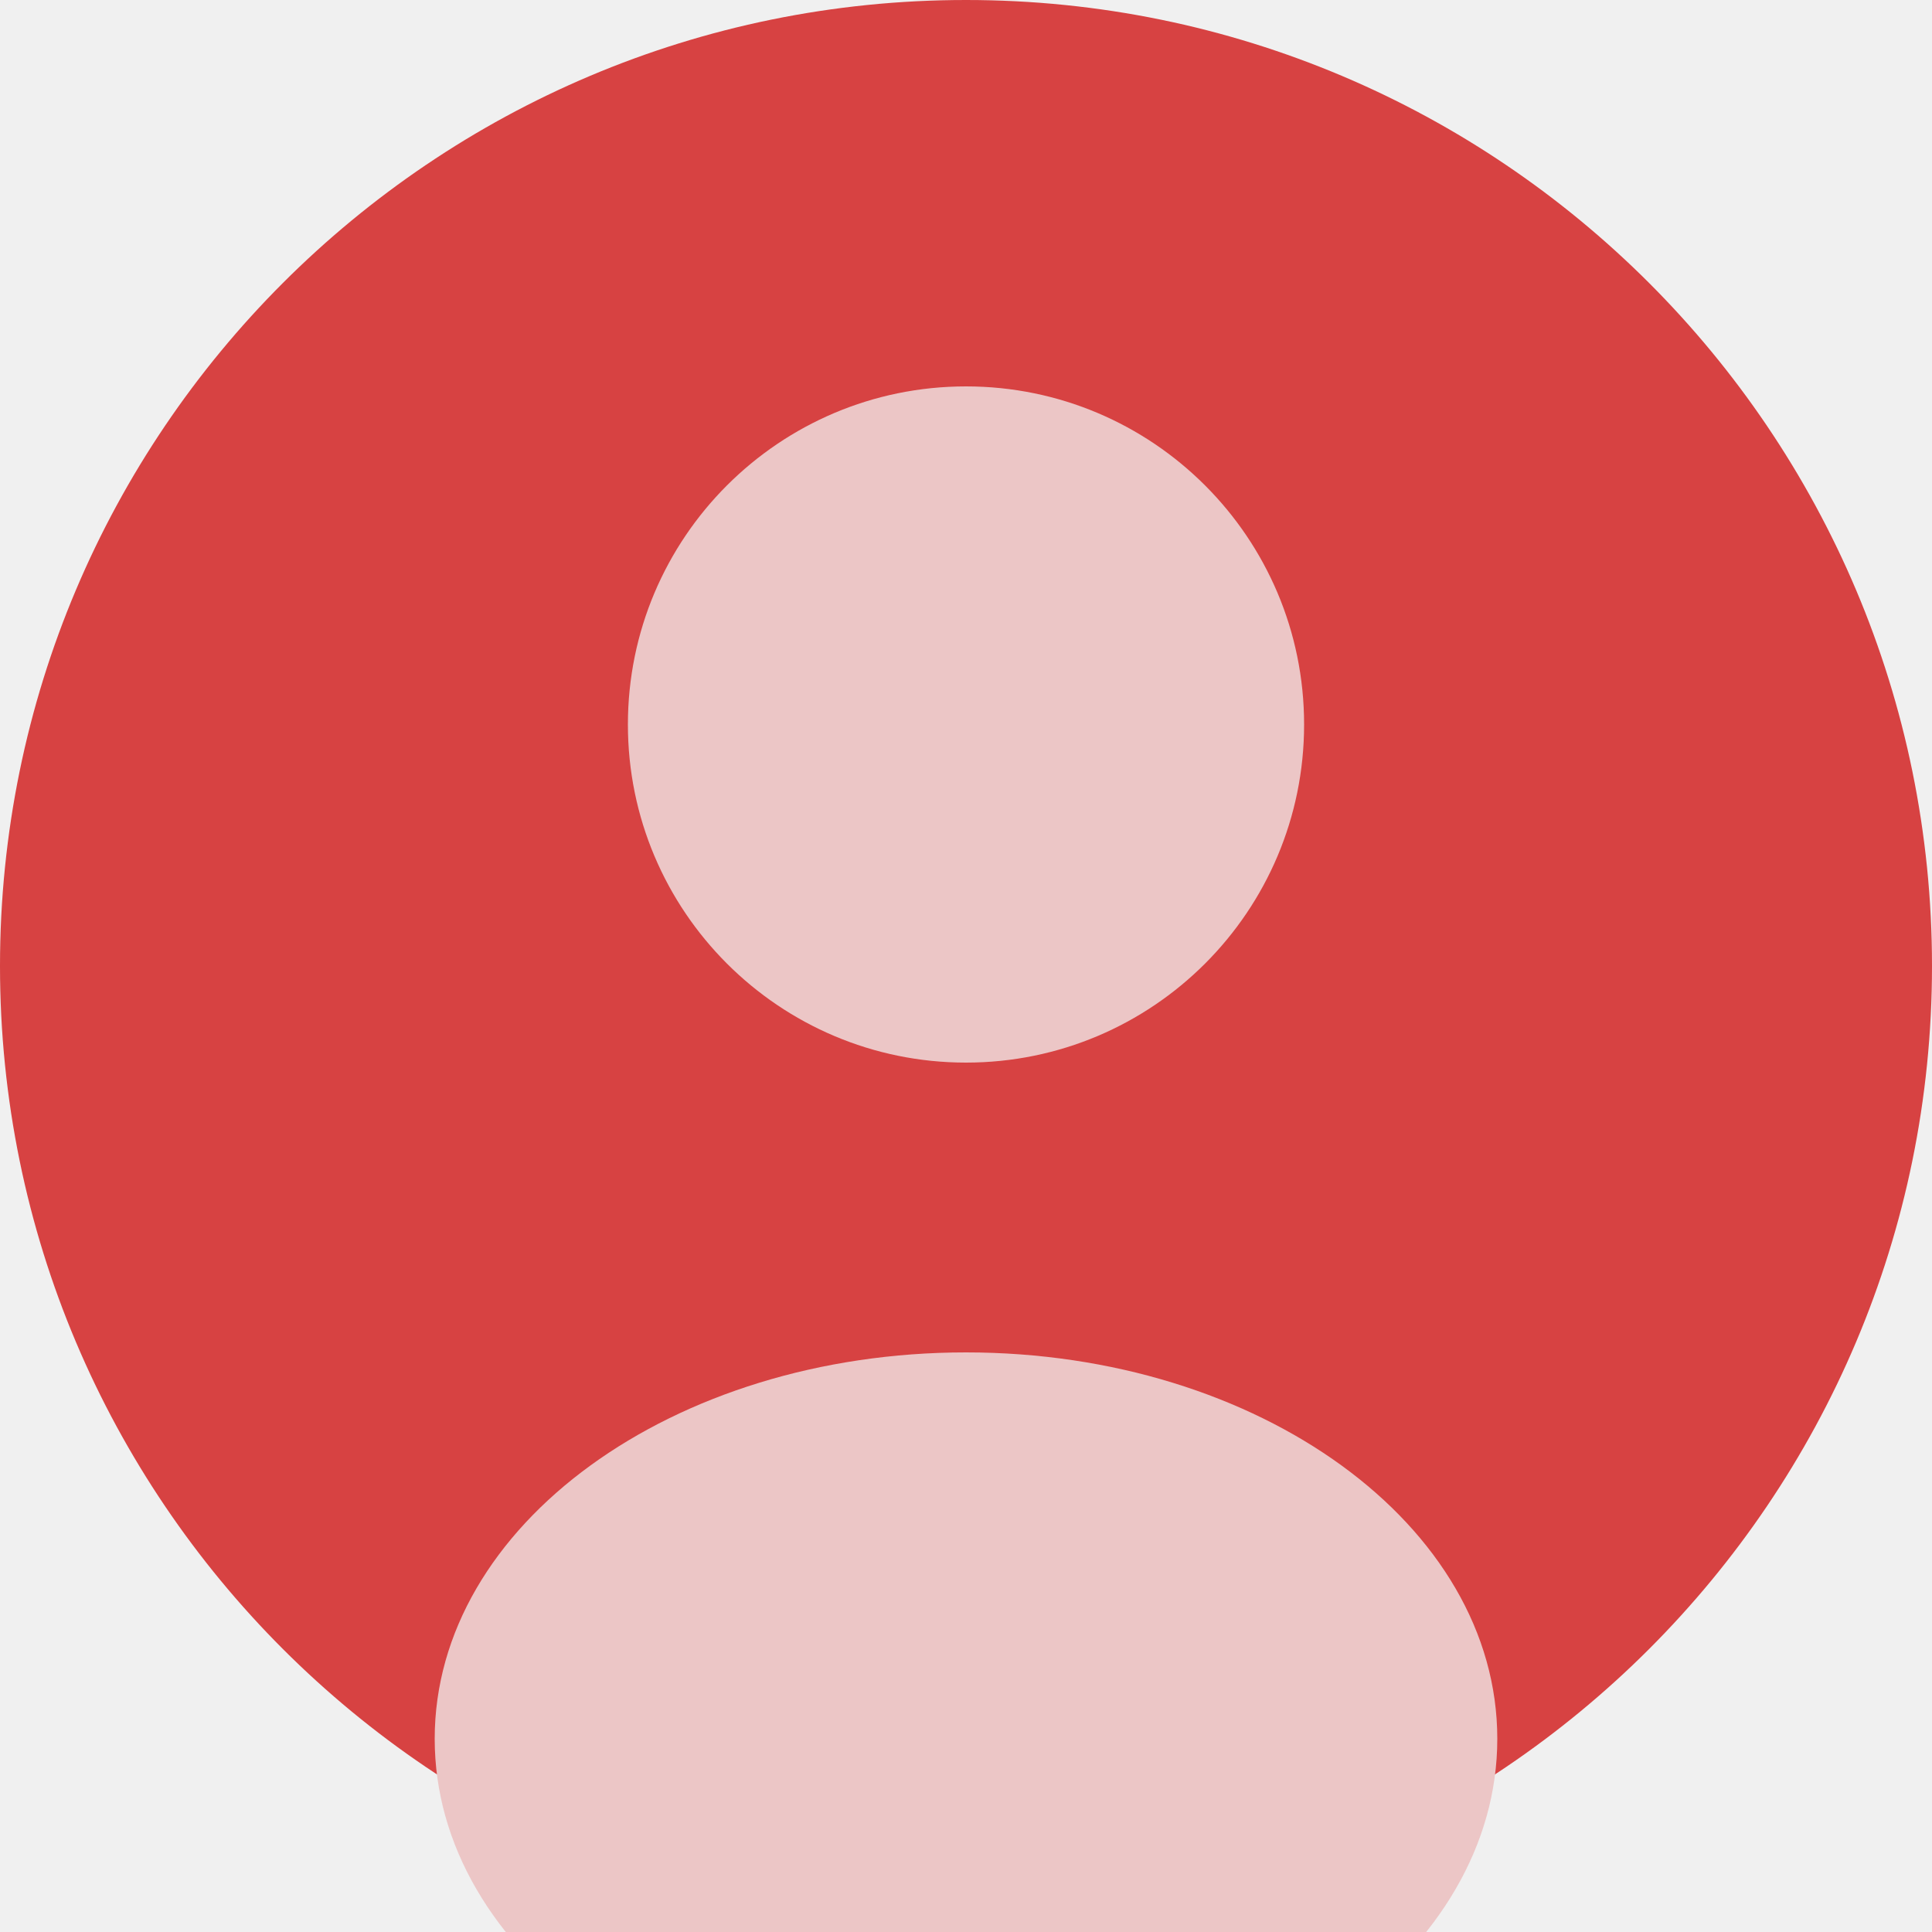
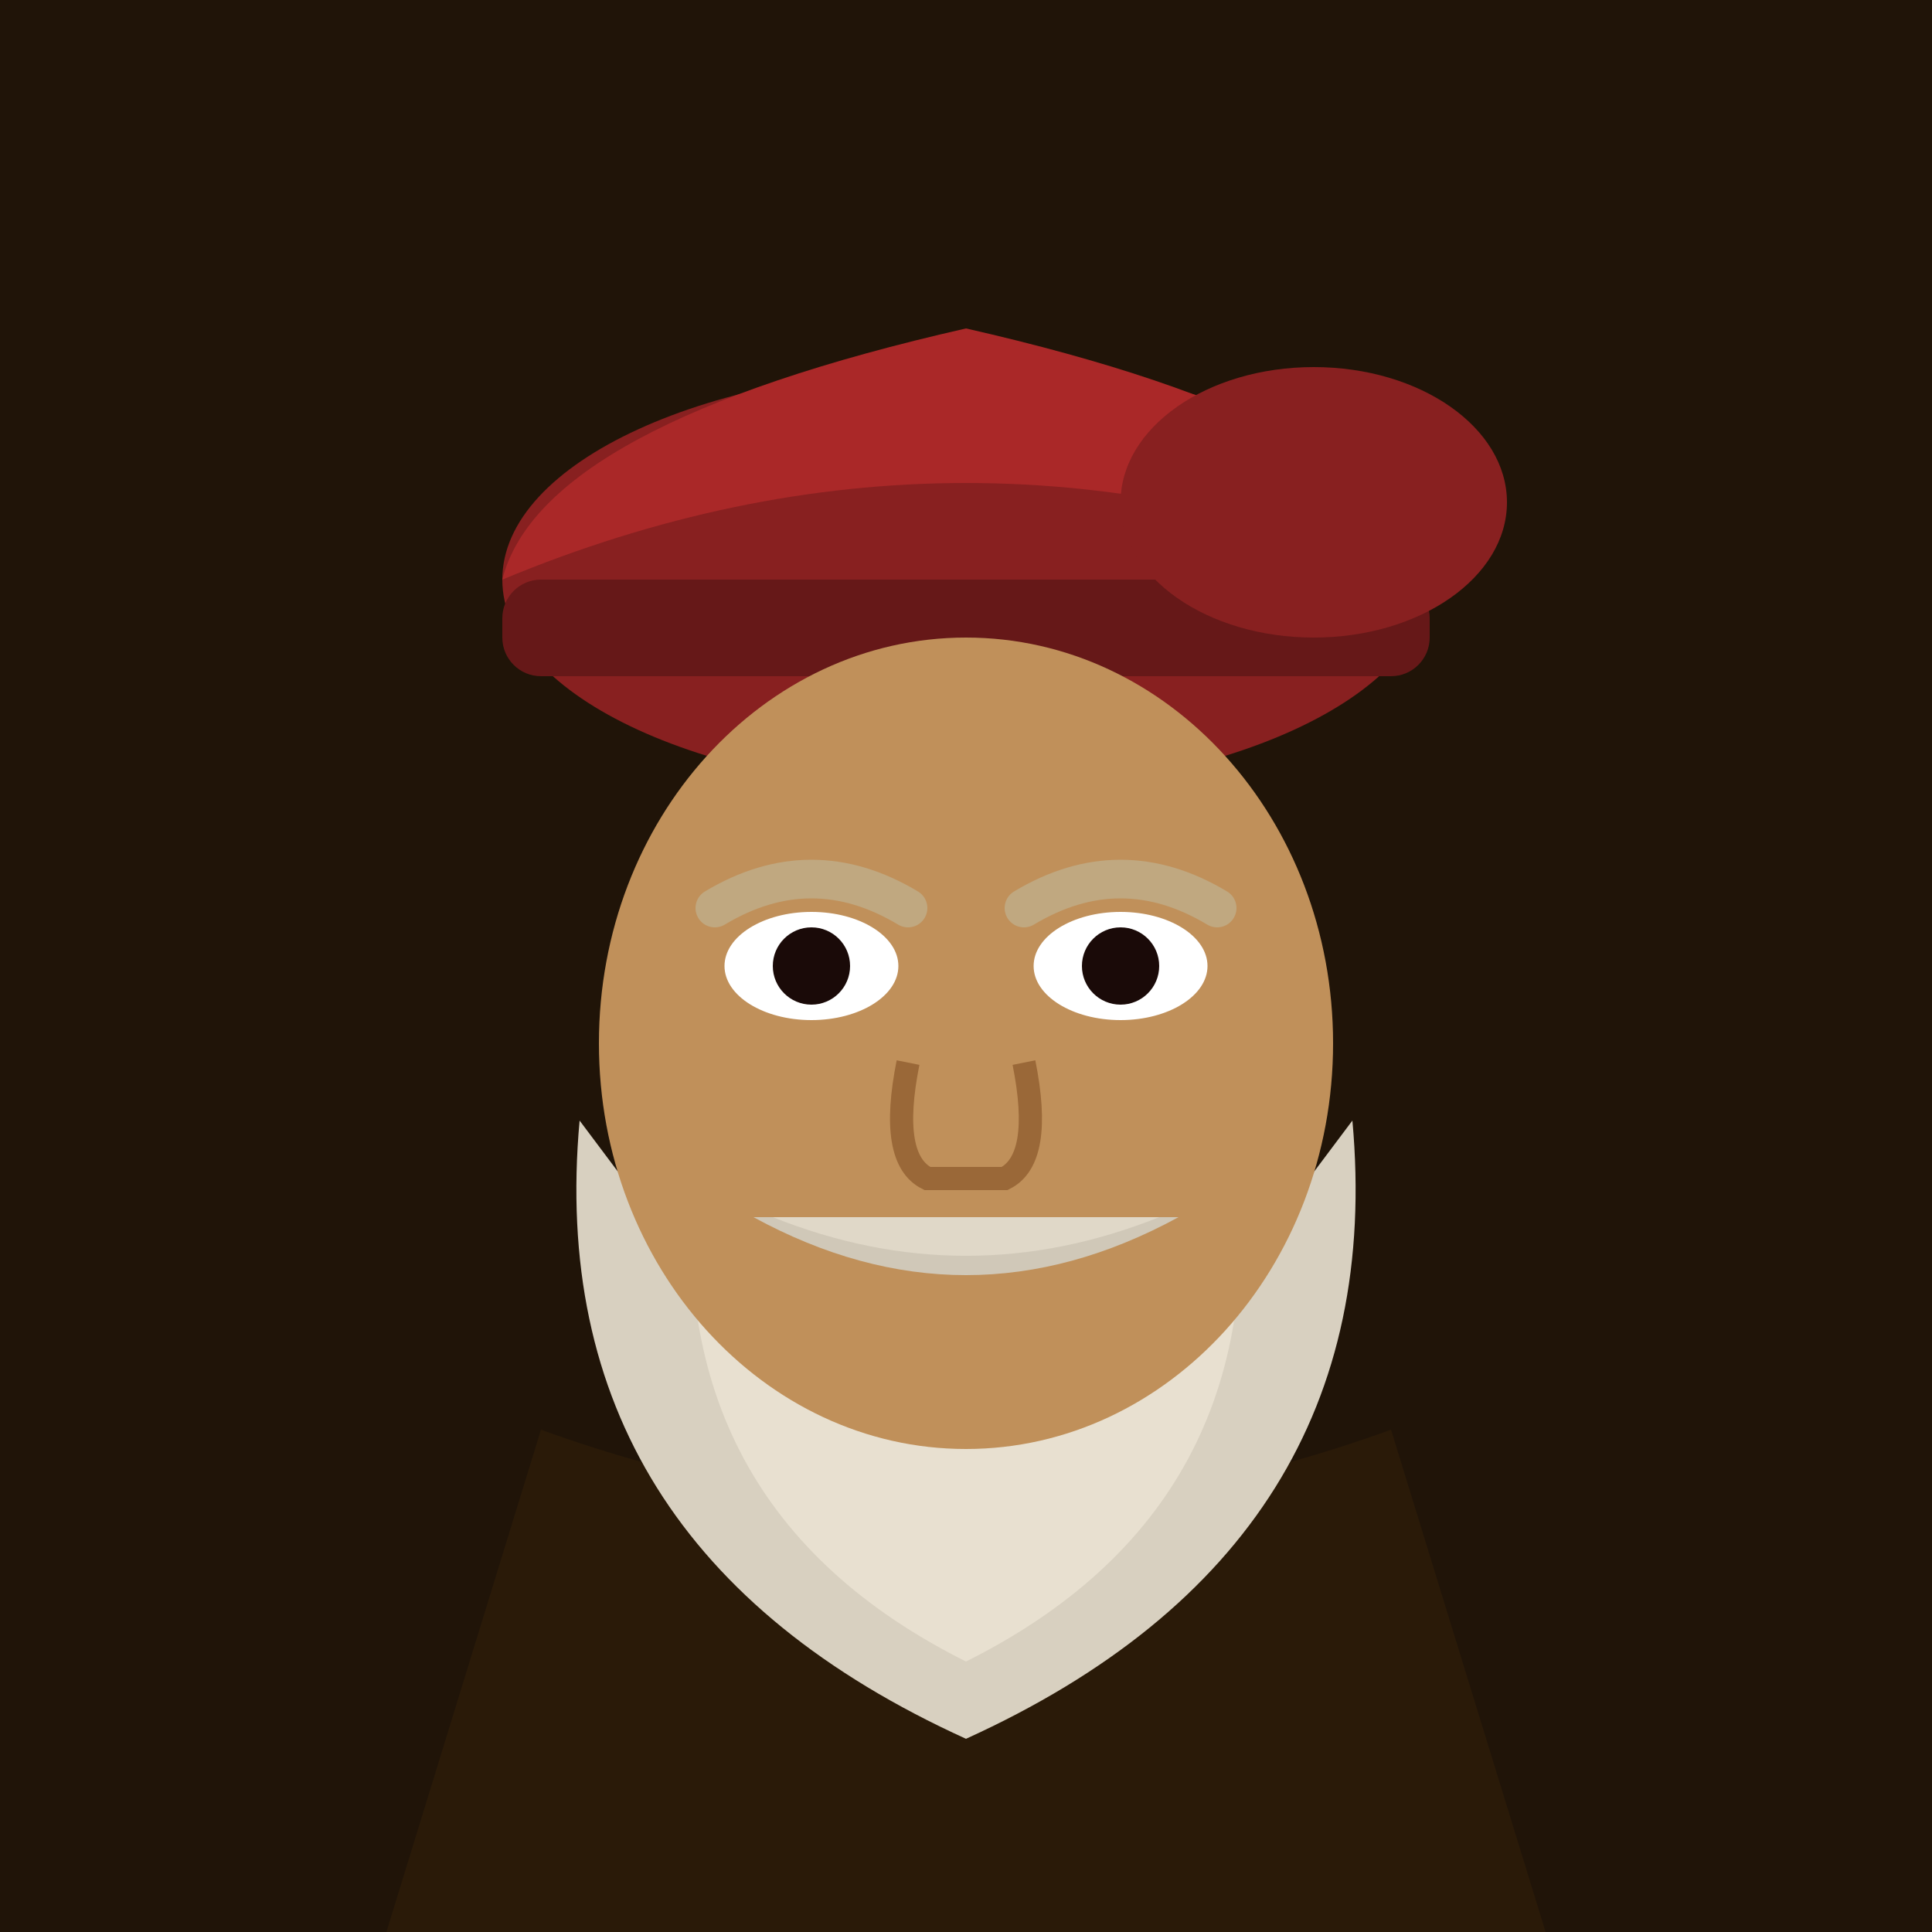
- <svg xmlns="http://www.w3.org/2000/svg" viewBox="0 0 80 80" width="80" height="80">
-   <circle cx="40" cy="40" r="40" fill="hsl(0, 65%, 55%)" />
-   <circle cx="40" cy="30" r="14" fill="hsl(0, 50%, 85%)" />
-   <ellipse cx="40" cy="72" rx="22" ry="16" fill="hsl(0, 50%, 85%)" />
+ <svg xmlns="http://www.w3.org/2000/svg" viewBox="0 0 100 100">
+   <rect width="100" height="100" fill="#201408" />
+   <path d="M20 100 L28 74 Q50 82 72 74 L80 100Z" fill="#2A1A08" />
+   <path d="M30 58 Q28 80 50 90 Q72 80 70 58 L64 66 Q50 80 36 66Z" fill="#D8D0C0" />
+   <path d="M36 60 Q34 78 50 86 Q66 78 64 60" fill="#E8E0D0" />
+   <ellipse cx="50" cy="30" rx="24" ry="11" fill="#882020" />
+   <path d="M26 30 Q50 20 74 30 Q72 22 50 17 Q28 22 26 30Z" fill="#AA2828" />
+   <rect x="26" y="30" width="48" height="5" rx="2" fill="#661818" />
+   <ellipse cx="68" cy="26" rx="10" ry="7" fill="#882020" />
+   <ellipse cx="50" cy="54" rx="19" ry="21" fill="#C0905A" />
+   <path d="M39 63 Q50 69 61 63" fill="#D0C8B8" />
+   <path d="M40 63 Q50 67 60 63" fill="#E0D8C8" />
+   <ellipse cx="42" cy="50" rx="4.5" ry="2.8" fill="white" />
+   <circle cx="42" cy="50" r="2" fill="#1A0A08" />
+   <ellipse cx="58" cy="50" rx="4.5" ry="2.8" fill="white" />
+   <circle cx="58" cy="50" r="2" fill="#1A0A08" />
+   <path d="M37 47 Q42 44 47 47" stroke="#C0A880" stroke-width="2" fill="none" stroke-linecap="round" />
+   <path d="M53 47 Q58 44 63 47" stroke="#C0A880" stroke-width="2" fill="none" stroke-linecap="round" />
+   <path d="M47 55 Q46 60 48 61 L52 61 Q54 60 53 55" stroke="#9A6838" stroke-width="1.2" fill="none" />
</svg>
